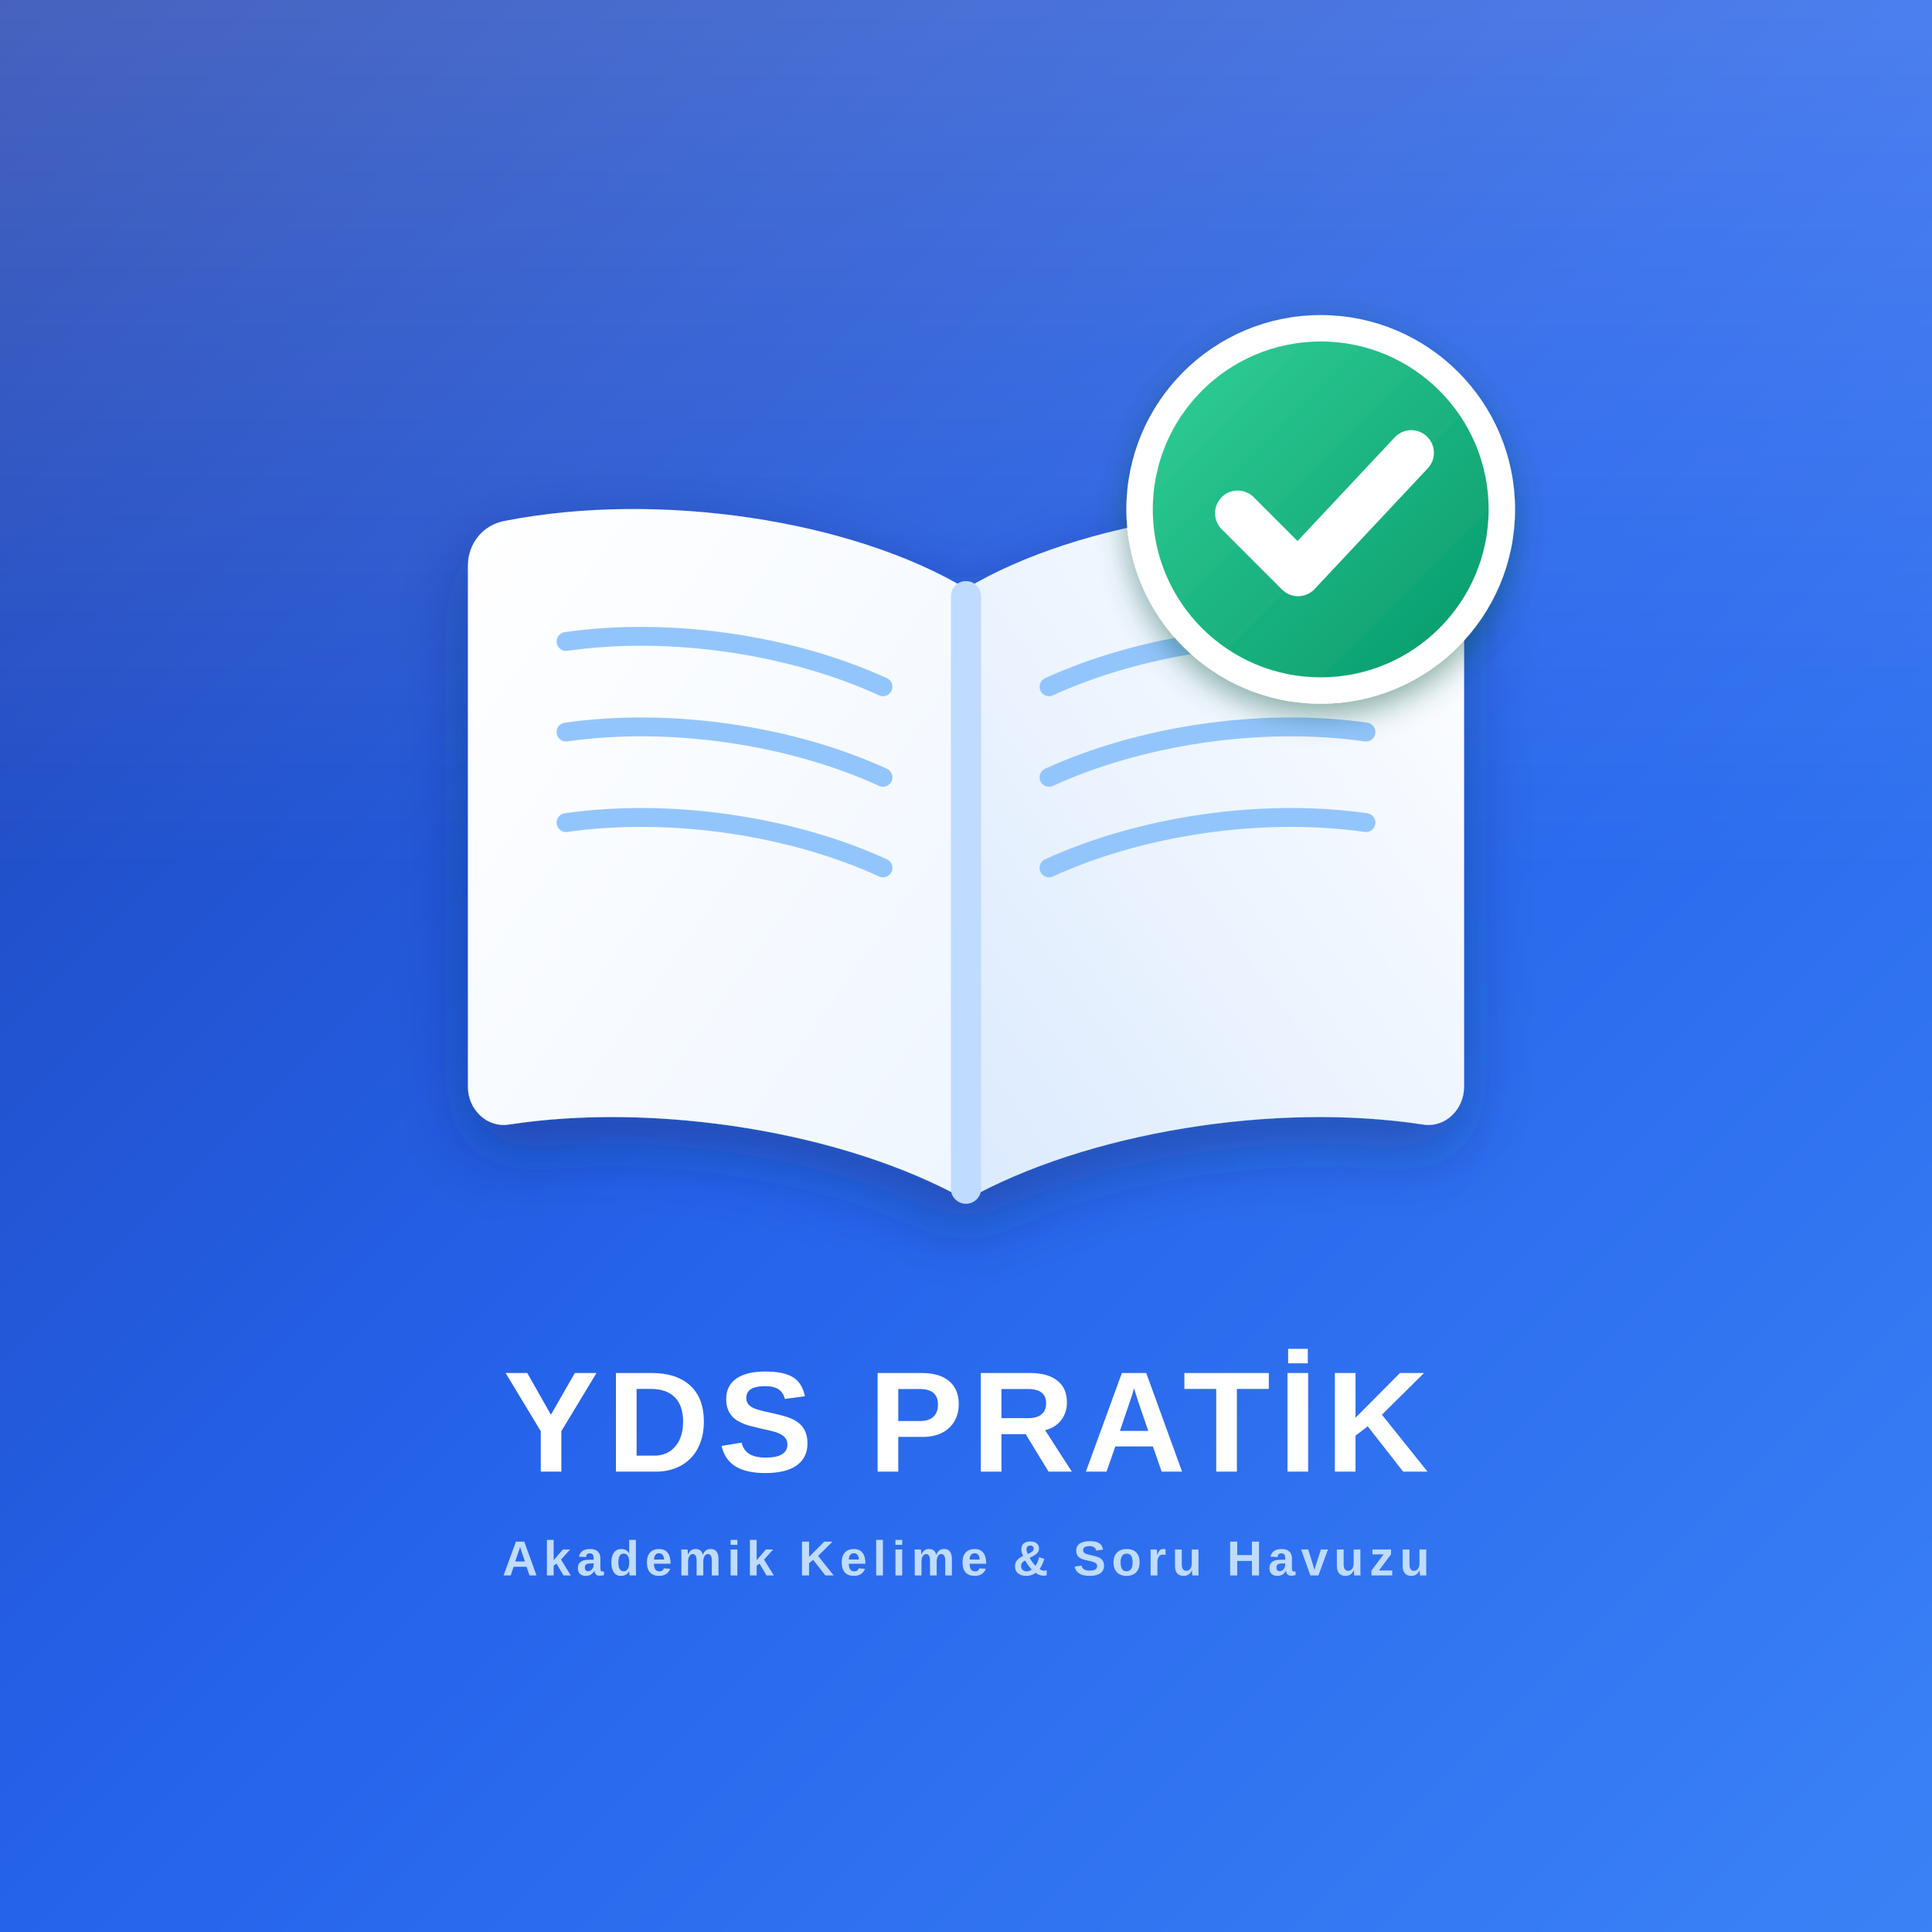
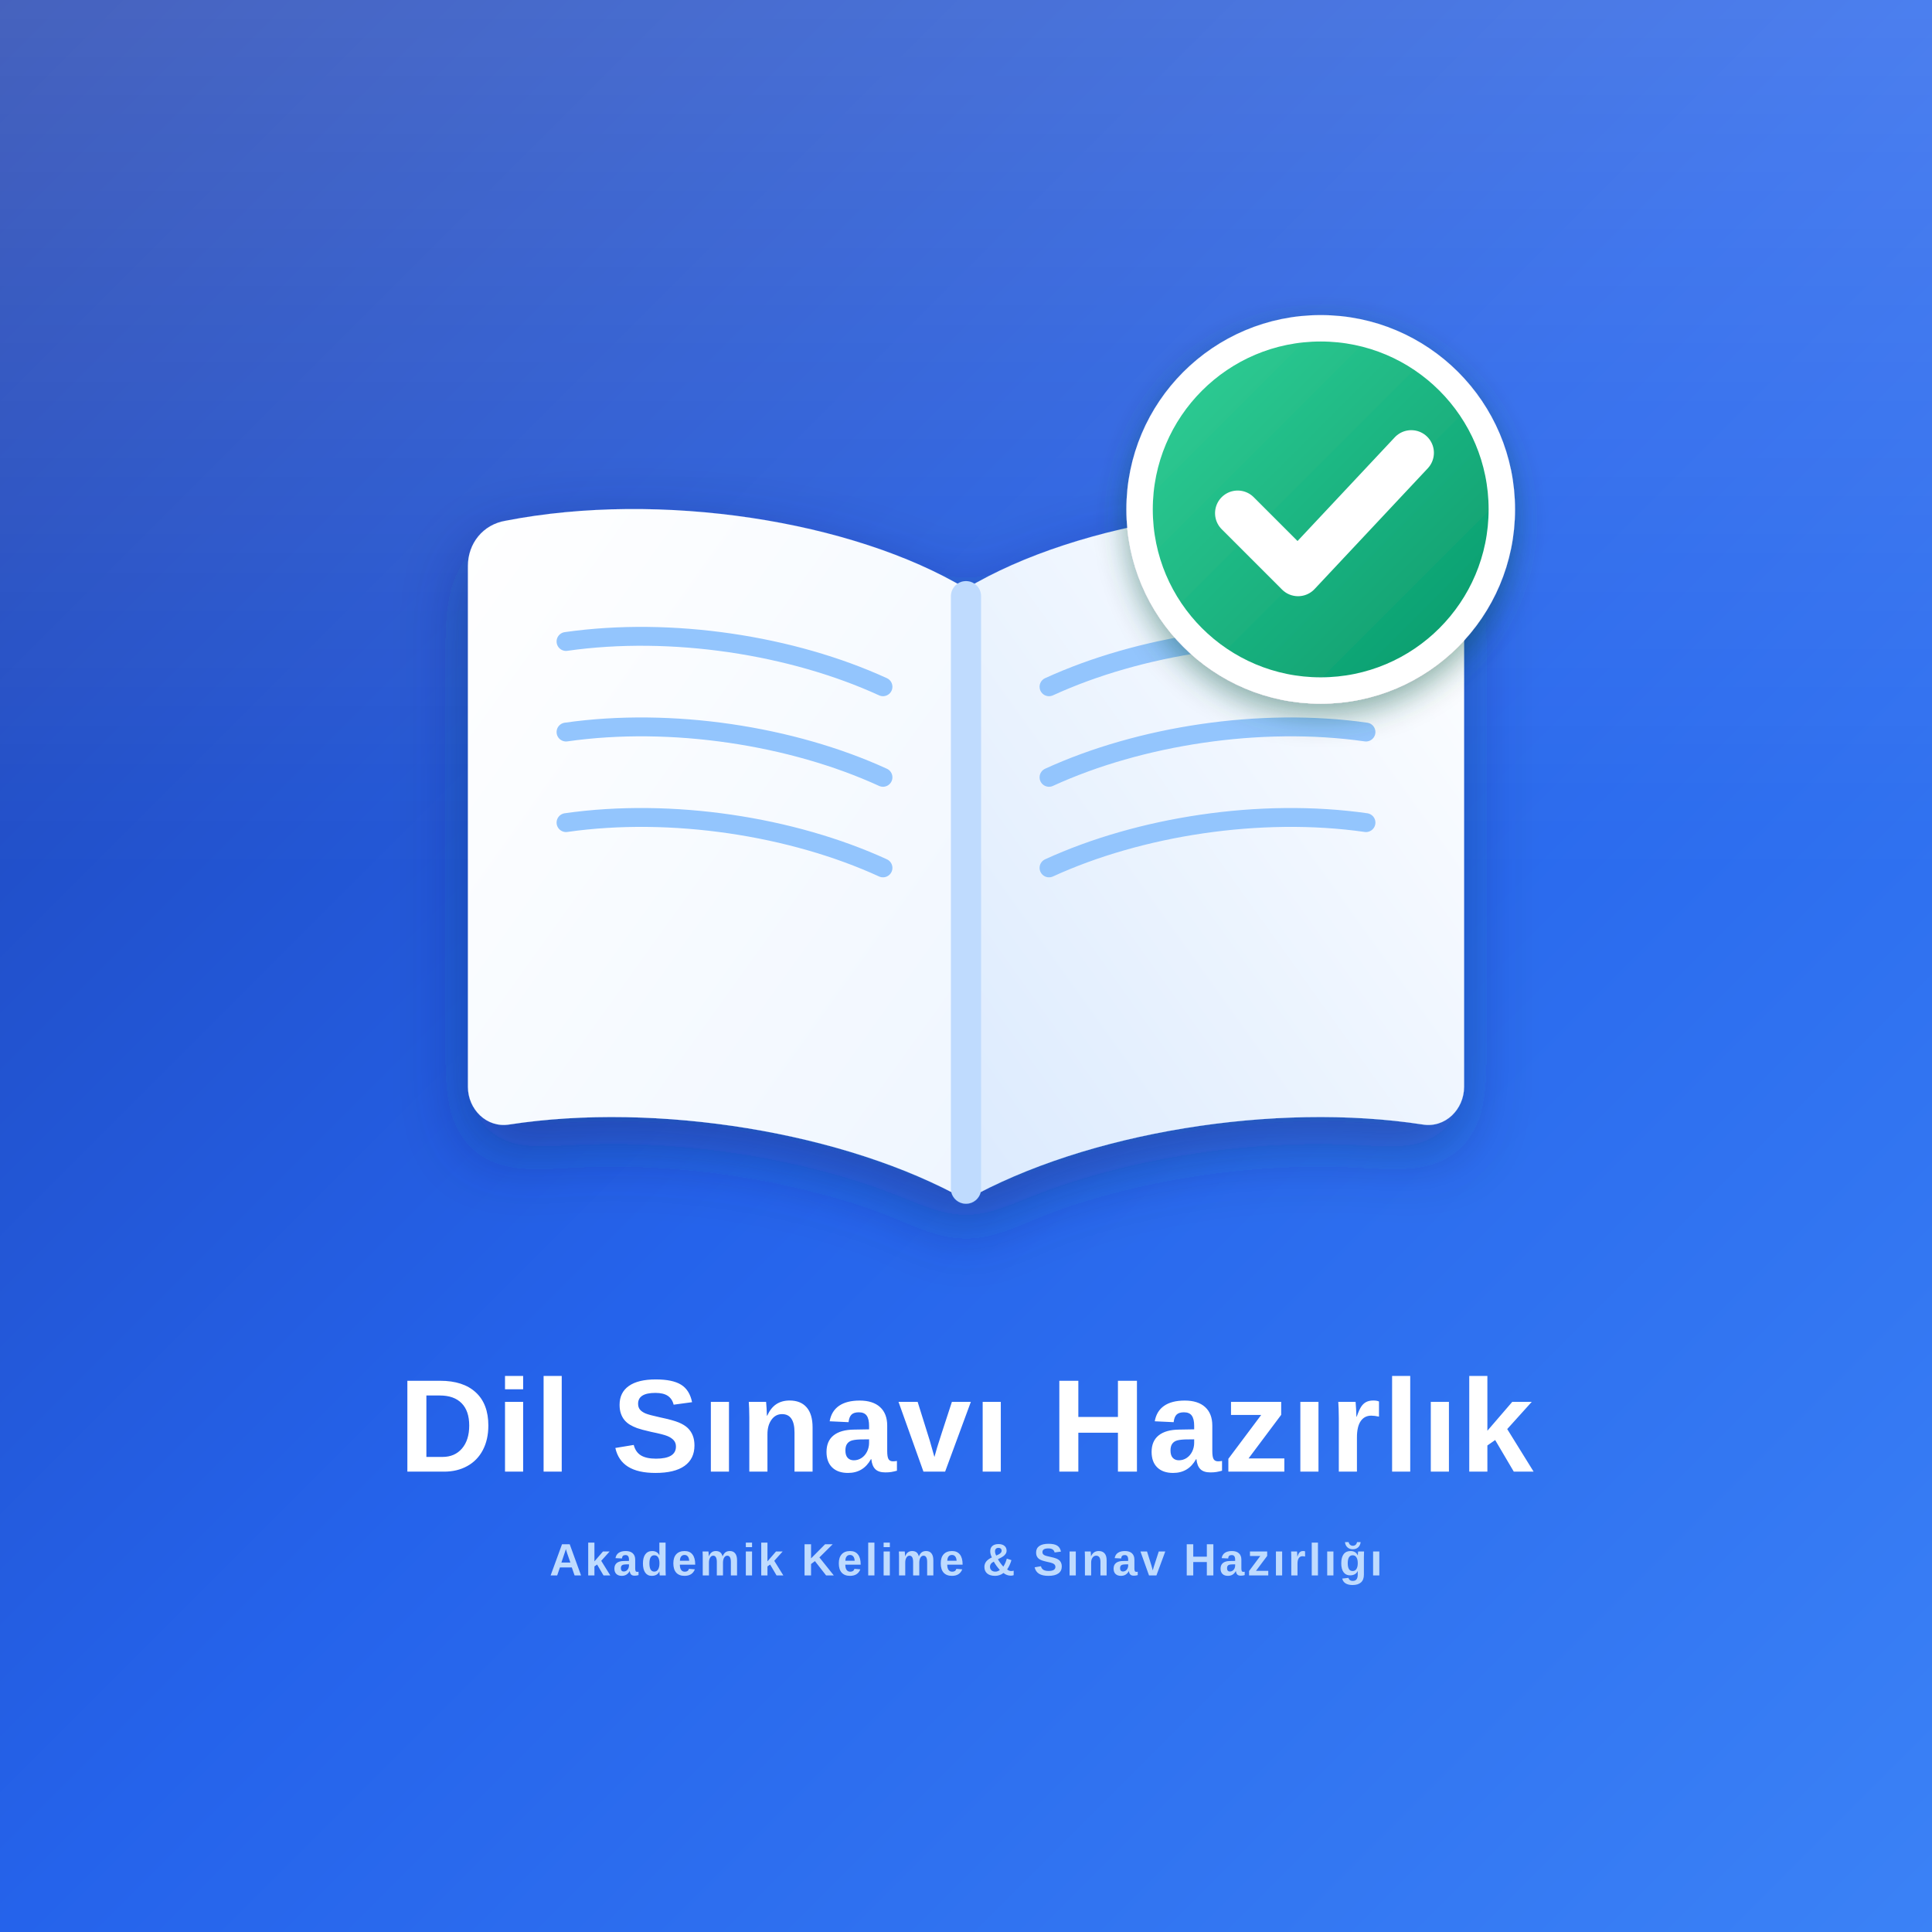
<svg xmlns="http://www.w3.org/2000/svg" width="1024" height="1024" viewBox="0 0 1024 1024">
  <defs>
    <linearGradient id="splashBg" x1="0%" y1="0%" x2="100%" y2="100%">
      <stop offset="0%" stop-color="#1E40AF" />
      <stop offset="50%" stop-color="#2563EB" />
      <stop offset="100%" stop-color="#3B82F6" />
    </linearGradient>
    <linearGradient id="gloss" x1="0%" y1="0%" x2="0%" y2="100%">
      <stop offset="0%" stop-color="#FFFFFF" stop-opacity="0.18" />
      <stop offset="45%" stop-color="#FFFFFF" stop-opacity="0" />
    </linearGradient>
    <linearGradient id="pageLeft" x1="0%" y1="0%" x2="100%" y2="100%">
      <stop offset="0%" stop-color="#FFFFFF" />
      <stop offset="100%" stop-color="#EFF6FF" />
    </linearGradient>
    <linearGradient id="pageRight" x1="100%" y1="0%" x2="0%" y2="100%">
      <stop offset="0%" stop-color="#FFFFFF" />
      <stop offset="100%" stop-color="#DBEAFE" />
    </linearGradient>
    <linearGradient id="badge" x1="0%" y1="0%" x2="100%" y2="100%">
      <stop offset="0%" stop-color="#34D399" />
      <stop offset="100%" stop-color="#059669" />
    </linearGradient>
    <filter id="softShadow" x="-30%" y="-30%" width="160%" height="160%">
      <feDropShadow dx="0" dy="14" stdDeviation="18" flood-color="#172554" flood-opacity="0.38" />
    </filter>
    <filter id="badgeShadow" x="-60%" y="-60%" width="220%" height="220%">
      <feDropShadow dx="0" dy="6" stdDeviation="8" flood-color="#064E3B" flood-opacity="0.45" />
    </filter>
  </defs>
  <rect width="1024" height="1024" fill="url(#splashBg)" />
  <rect width="1024" height="1024" fill="url(#gloss)" />
  <g transform="translate(0, -60)">
    <g filter="url(#softShadow)">
      <path d="M512 372 C 452 336, 350 320, 268 336 C 256 338, 248 348, 248 360 L 248 636 C 248 648, 258 658, 270 656 C 348 644, 448 660, 512 696 Z" fill="url(#pageLeft)" />
      <path d="M512 372 C 572 336, 674 320, 756 336 C 768 338, 776 348, 776 360 L 776 636 C 776 648, 766 658, 754 656 C 676 644, 576 660, 512 696 Z" fill="url(#pageRight)" />
      <rect x="504" y="368" width="16" height="330" rx="8" fill="#BFDBFE" />
      <path d="M300 400 C 356 392, 420 402, 468 424" stroke="#93C5FD" stroke-width="10" stroke-linecap="round" fill="none" />
      <path d="M300 448 C 356 440, 420 450, 468 472" stroke="#93C5FD" stroke-width="10" stroke-linecap="round" fill="none" />
      <path d="M300 496 C 356 488, 420 498, 468 520" stroke="#93C5FD" stroke-width="10" stroke-linecap="round" fill="none" />
      <path d="M724 400 C 668 392, 604 402, 556 424" stroke="#93C5FD" stroke-width="10" stroke-linecap="round" fill="none" />
      <path d="M724 448 C 668 440, 604 450, 556 472" stroke="#93C5FD" stroke-width="10" stroke-linecap="round" fill="none" />
      <path d="M724 496 C 668 488, 604 498, 556 520" stroke="#93C5FD" stroke-width="10" stroke-linecap="round" fill="none" />
    </g>
    <g filter="url(#badgeShadow)">
      <circle cx="700" cy="330" r="96" fill="url(#badge)" stroke="#FFFFFF" stroke-width="14" />
      <path d="M656 332 L688 364 L748 300" stroke="#FFFFFF" stroke-width="24" stroke-linecap="round" stroke-linejoin="round" fill="none" />
    </g>
  </g>
-   <text x="512" y="780" text-anchor="middle" font-family="-apple-system, system-ui, Helvetica Neue, Arial, sans-serif" font-weight="900" font-size="76" fill="#FFFFFF" letter-spacing="4">YDS PRATİK</text>
-   <text x="512" y="835" text-anchor="middle" font-family="-apple-system, system-ui, Helvetica Neue, Arial, sans-serif" font-weight="600" font-size="26" fill="#BFDBFE" letter-spacing="3">Akademik Kelime &amp; Soru Havuzu</text>
+   <text x="512" y="780" text-anchor="middle" font-family="-apple-system, system-ui, Helvetica Neue, Arial, sans-serif" font-weight="900" font-size="70" fill="#FFFFFF" letter-spacing="1">Dil Sınavı Hazırlık</text>
+   <text x="512" y="835" text-anchor="middle" font-family="-apple-system, system-ui, Helvetica Neue, Arial, sans-serif" font-weight="600" font-size="24" fill="#BFDBFE" letter-spacing="1.5">Akademik Kelime &amp; Sınav Hazırlığı</text>
</svg>
